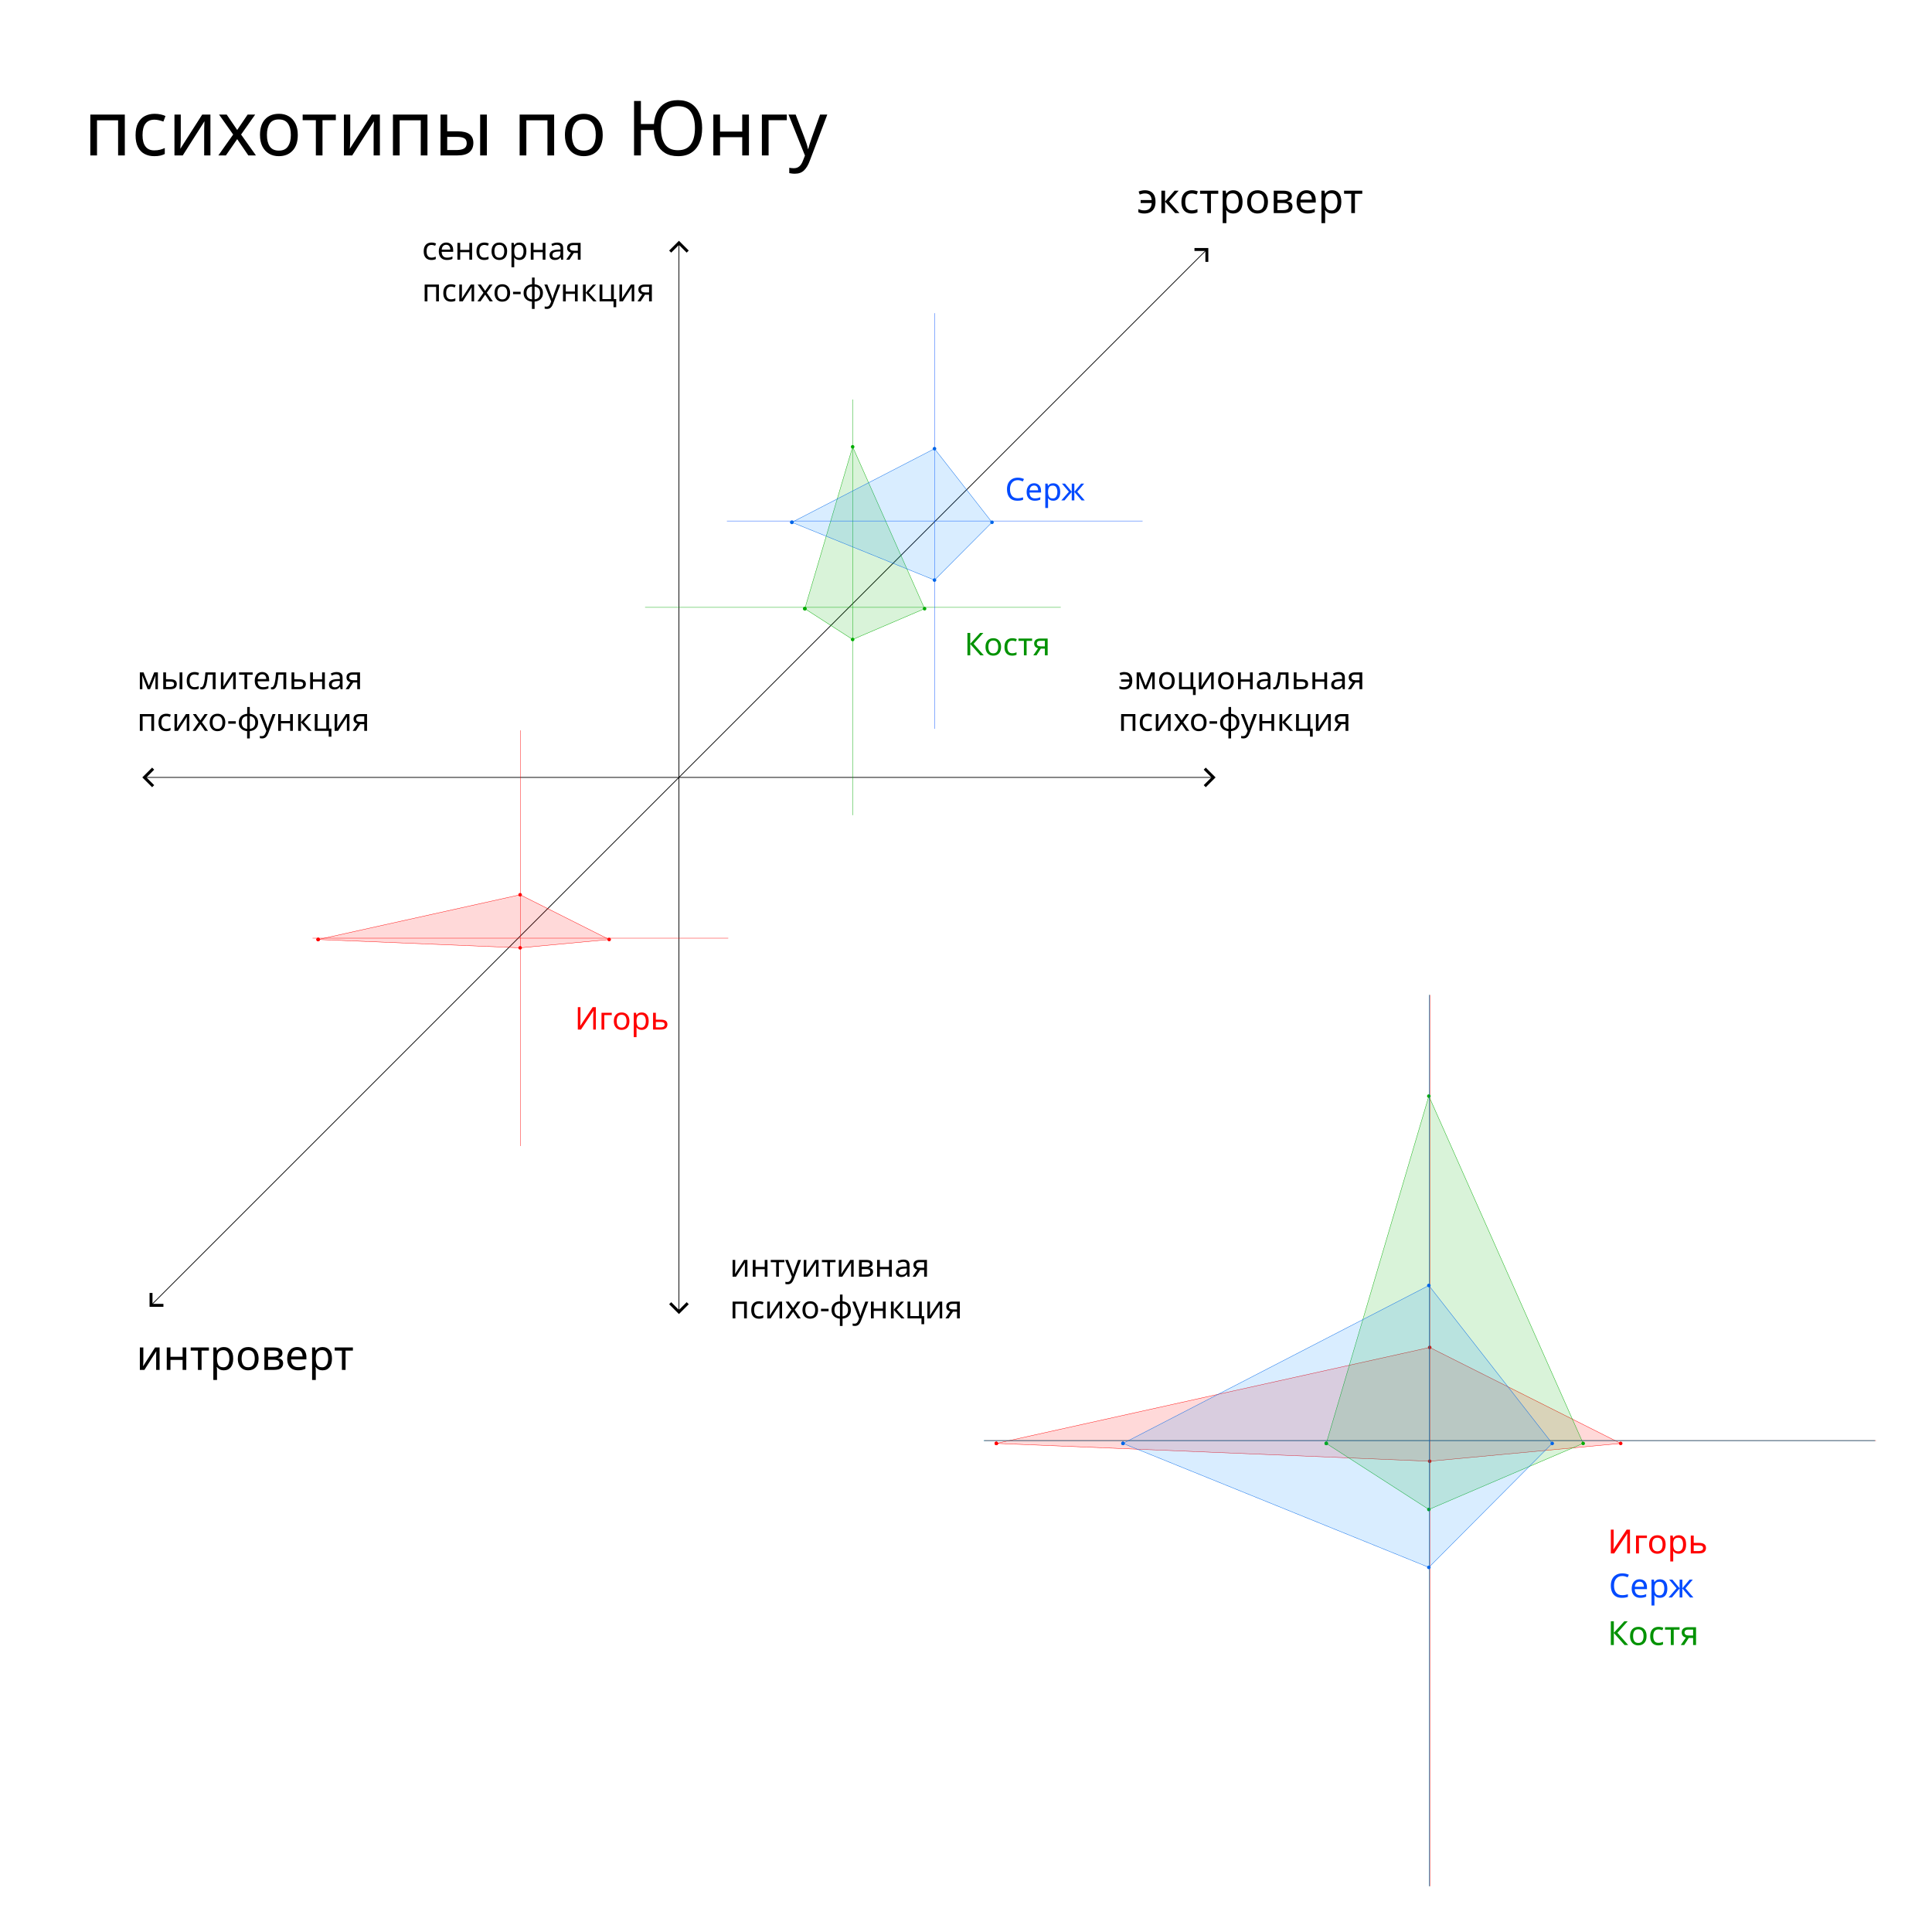
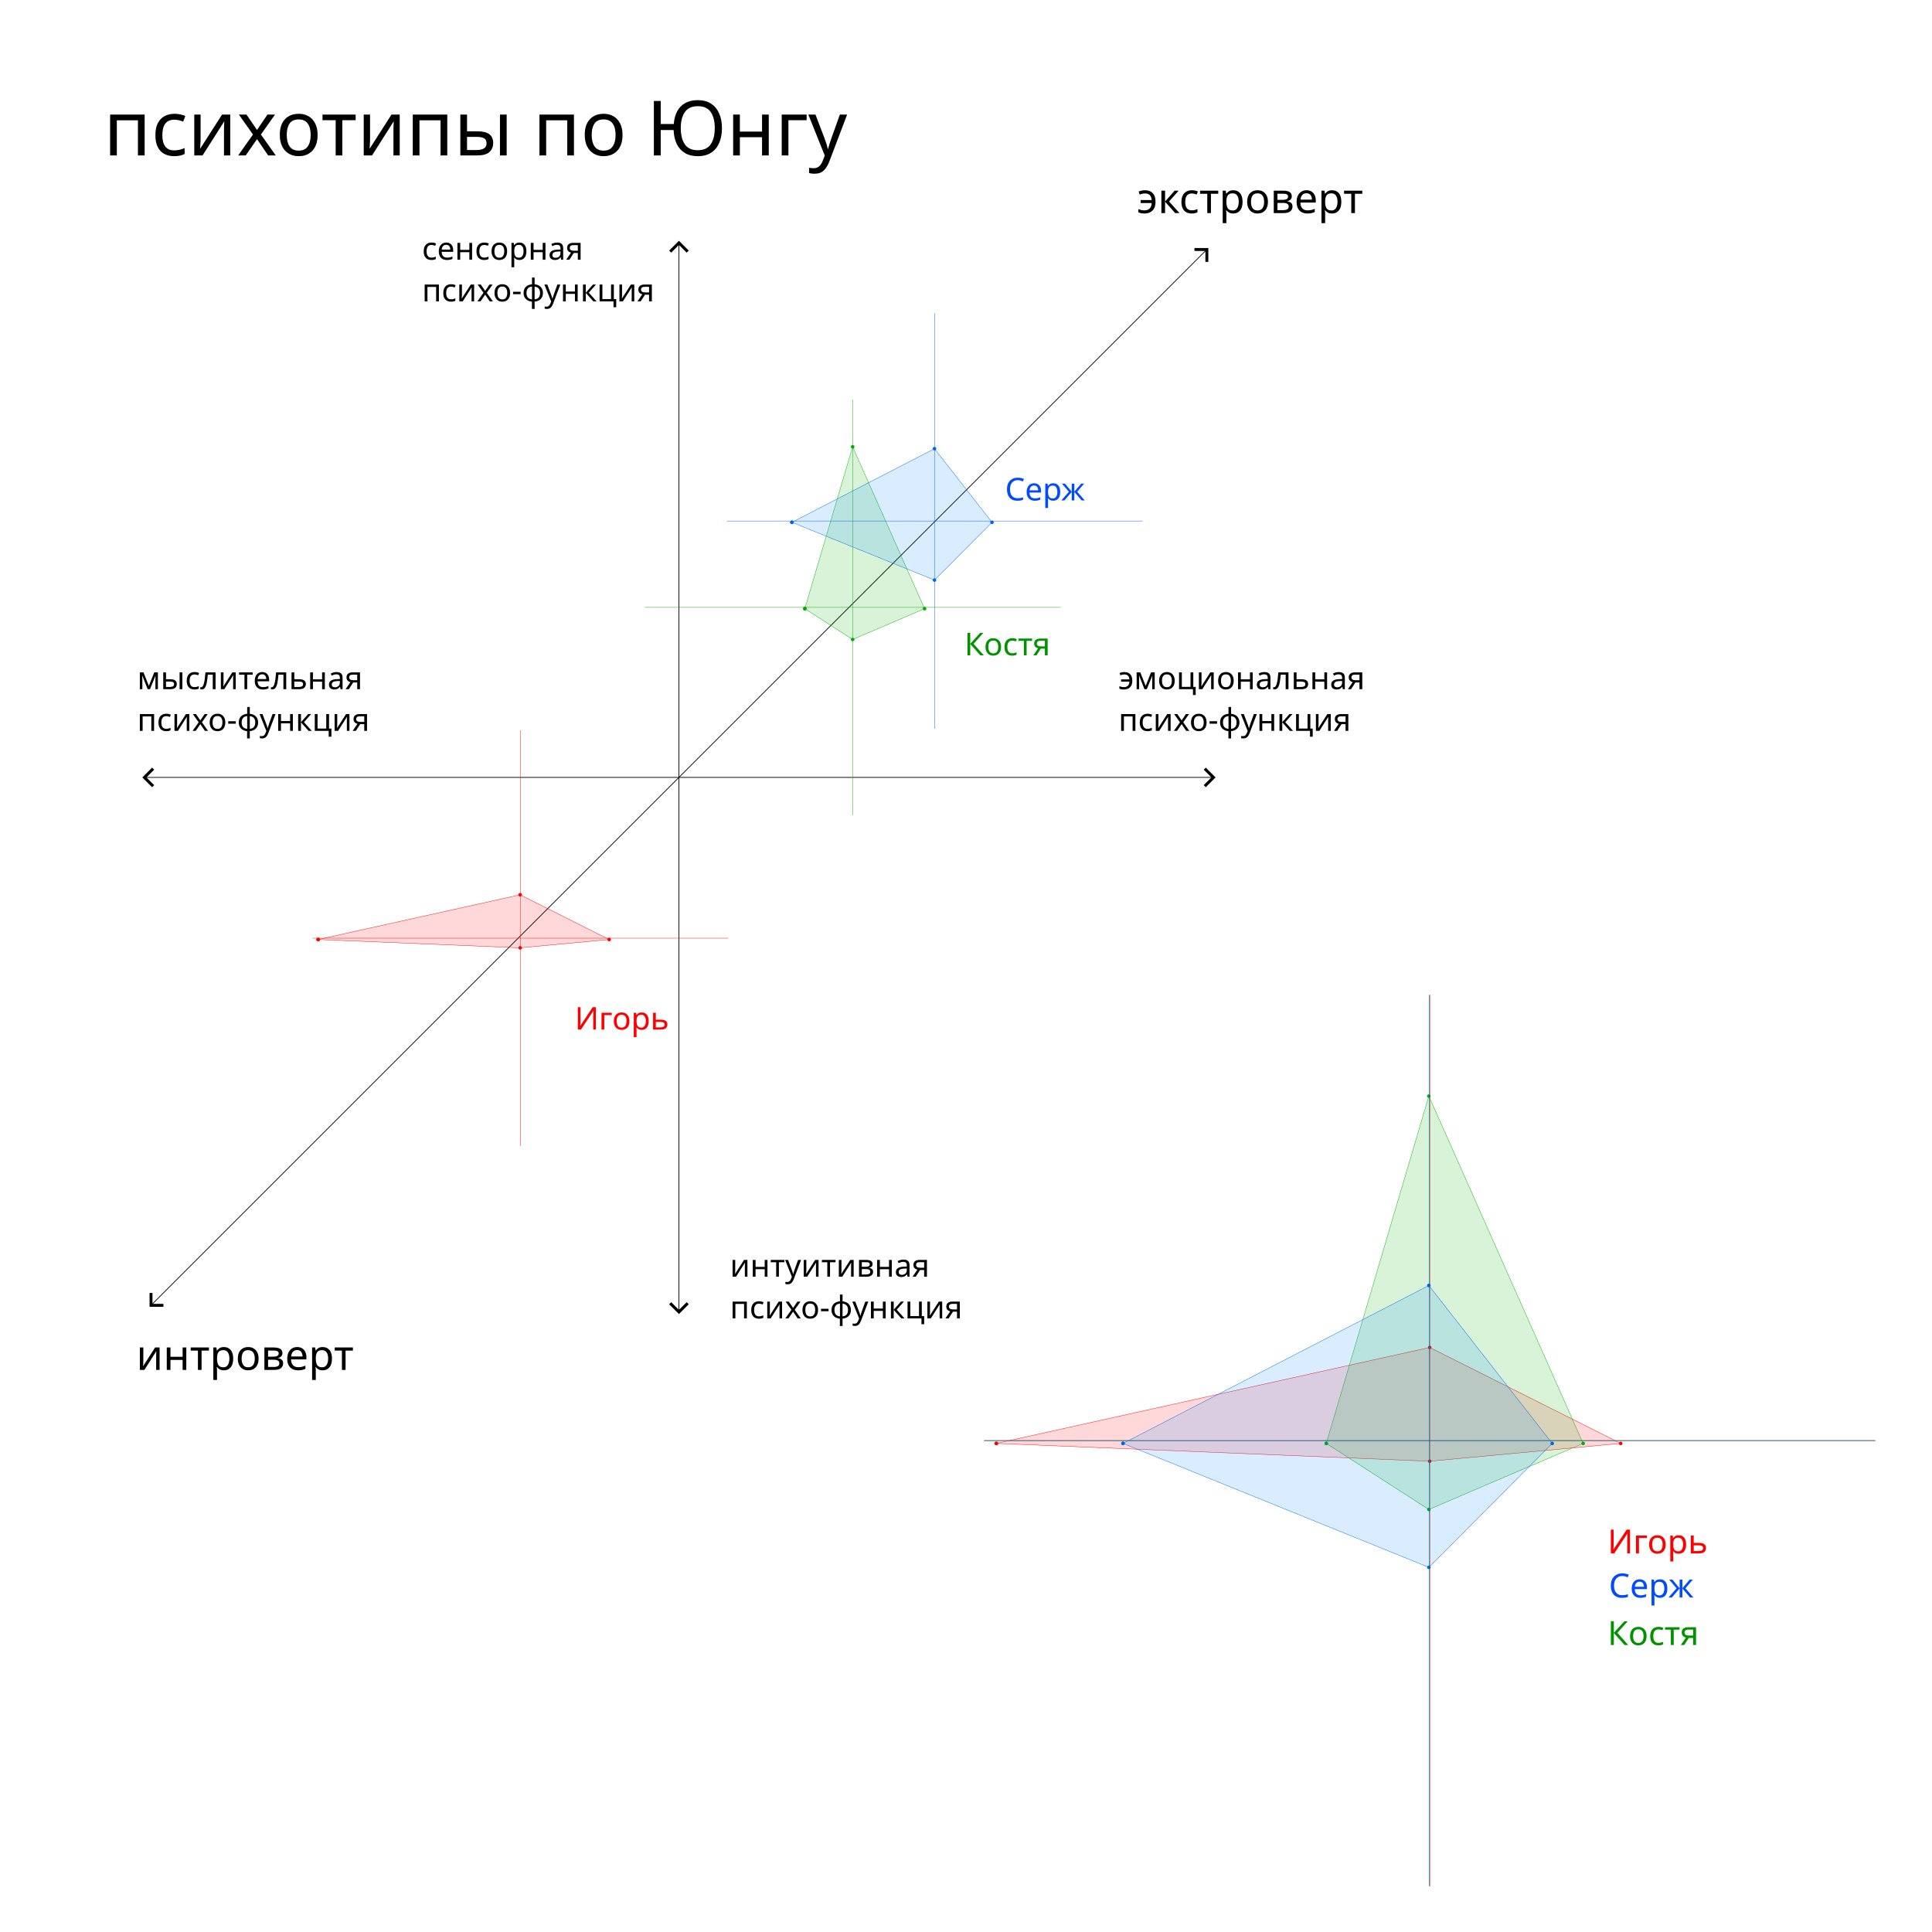
- <svg xmlns="http://www.w3.org/2000/svg" width="1000" height="1000" viewBox="0 0 1000 1000" version="1.1" id="svg1">
-   <defs id="defs1">
-     <marker style="overflow:visible" id="ArrowWide" refX="0" refY="0" orient="auto-start-reverse" markerWidth="4" markerHeight="4" viewBox="0 0 1 1" preserveAspectRatio="xMidYMid">
-       <path style="fill:none;stroke:context-stroke;stroke-width:1;stroke-linecap:butt" d="M 3,-3 0,0 3,3" transform="rotate(180,0.125,0)" id="path1" />
+ <svg xmlns="http://www.w3.org/2000/svg" width="1000" height="1000" viewBox="0 0 1000 1000">
+   <defs>
+     <marker id="a" markerHeight="4" markerWidth="4" orient="auto-start-reverse" preserveAspectRatio="xMidYMid" refX="0" refY="0" style="overflow:visible" viewBox="0 0 1 1">
+       <path d="M3-3 0 0l3 3" style="fill:none;stroke:context-stroke;stroke-width:1;stroke-linecap:butt" transform="rotate(180 .125 0)" />
    </marker>
-     <marker style="overflow:visible" id="marker339" refX="0" refY="0" orient="auto-start-reverse" markerWidth="4" markerHeight="4" viewBox="0 0 1 1" preserveAspectRatio="xMidYMid">
-       <path style="fill:none;stroke:context-stroke;stroke-width:1;stroke-linecap:butt" d="M 3,-3 0,0 3,3" transform="rotate(180,0.125,0)" id="path339" />
+     <marker id="b" markerHeight="4" markerWidth="4" orient="auto-start-reverse" preserveAspectRatio="xMidYMid" refX="0" refY="0" style="overflow:visible" viewBox="0 0 1 1">
+       <path d="M3-3 0 0l3 3" style="fill:none;stroke:context-stroke;stroke-width:1;stroke-linecap:butt" transform="rotate(180 .125 0)" />
    </marker>
-     <marker style="overflow:visible" id="marker359" refX="0" refY="0" orient="auto" markerWidth="2" markerHeight="2" viewBox="0 0 1 1" preserveAspectRatio="xMidYMid">
-       <path transform="scale(0.5)" style="fill:context-stroke;fill-rule:evenodd;stroke:none" d="M 5,0 C 5,2.76 2.76,5 0,5 -2.76,5 -5,2.76 -5,0 c 0,-2.76 2.3,-5 5,-5 2.76,0 5,2.24 5,5 z" id="path359" />
+     <marker id="c" markerHeight="2" markerWidth="2" orient="auto" preserveAspectRatio="xMidYMid" refX="0" refY="0" style="overflow:visible" viewBox="0 0 1 1">
+       <path d="M5 0c0 2.76-2.24 5-5 5s-5-2.24-5-5 2.3-5 5-5c2.76 0 5 2.24 5 5" style="fill:context-stroke;fill-rule:evenodd;stroke:none" transform="scale(.5)" />
    </marker>
-     <marker style="overflow:visible" id="marker358" refX="0" refY="0" orient="auto" markerWidth="2" markerHeight="2" viewBox="0 0 1 1" preserveAspectRatio="xMidYMid">
-       <path transform="scale(0.5)" style="fill:context-stroke;fill-rule:evenodd;stroke:none" d="M 5,0 C 5,2.76 2.76,5 0,5 -2.76,5 -5,2.76 -5,0 c 0,-2.76 2.3,-5 5,-5 2.76,0 5,2.24 5,5 z" id="path358" />
+     <marker id="d" markerHeight="2" markerWidth="2" orient="auto" preserveAspectRatio="xMidYMid" refX="0" refY="0" style="overflow:visible" viewBox="0 0 1 1">
+       <path d="M5 0c0 2.76-2.24 5-5 5s-5-2.24-5-5 2.3-5 5-5c2.76 0 5 2.24 5 5" style="fill:context-stroke;fill-rule:evenodd;stroke:none" transform="scale(.5)" />
    </marker>
-     <marker style="overflow:visible" id="marker360" refX="0" refY="0" orient="auto" markerWidth="2" markerHeight="2" viewBox="0 0 1 1" preserveAspectRatio="xMidYMid">
-       <path transform="scale(0.5)" style="fill:context-stroke;fill-rule:evenodd;stroke:none" d="M 5,0 C 5,2.76 2.76,5 0,5 -2.76,5 -5,2.76 -5,0 c 0,-2.76 2.3,-5 5,-5 2.76,0 5,2.24 5,5 z" id="path360" />
+     <marker id="e" markerHeight="2" markerWidth="2" orient="auto" preserveAspectRatio="xMidYMid" refX="0" refY="0" style="overflow:visible" viewBox="0 0 1 1">
+       <path d="M5 0c0 2.76-2.24 5-5 5s-5-2.24-5-5 2.3-5 5-5c2.76 0 5 2.24 5 5" style="fill:context-stroke;fill-rule:evenodd;stroke:none" transform="scale(.5)" />
    </marker>
  </defs>
-   <g id="layer1" transform="translate(38.1,-36.77708)">
-     <path id="path334" style="fill:#ffffff;fill-opacity:1;stroke:#000000;stroke-width:0;stroke-linecap:square" d="M -38.1,36.777 H 961.9 V 1036.777 H -38.1 Z" />
-     <text xml:space="preserve" style="font-size:39.457px;line-height:1.25;font-family:Angostura;-inkscape-font-specification:'Angostura, Normal';text-align:center;letter-spacing:0px;word-spacing:0px;text-anchor:middle;stroke-width:0.265" x="223.343" y="117.223" id="text334">
-       <tspan id="tspan334" x="223.343" y="117.223" style="font-style:normal;font-variant:normal;font-weight:normal;font-stretch:normal;font-size:39.457px;font-family:Droid;-inkscape-font-specification:Droid;stroke-width:0.265">психотипы по Юнгу</tspan>
+   <path d="M-38.1 36.777h1000v1000h-1000Z" style="fill:#fff;fill-opacity:1;stroke:#000;stroke-width:0;stroke-linecap:square" transform="translate(38.1 -36.777)" />
+   <text xml:space="preserve" x="223.343" y="117.223" style="font-size:39.457px;line-height:1.25;font-family:Angostura;-inkscape-font-specification:&quot;Angostura, Normal&quot;;text-align:center;letter-spacing:0;word-spacing:0;text-anchor:middle;stroke-width:.265" transform="translate(38.1 -36.777)">
+     <tspan x="223.343" y="117.223" style="font-style:normal;font-variant:normal;font-weight:400;font-stretch:normal;font-size:39.457px;font-family:Droid;-inkscape-font-specification:Droid;stroke-width:.265">психотипы по Юнгу</tspan>
+   </text>
+   <path d="M37.007 439.163h552.625" style="fill:none;stroke:#000;stroke-width:.378;stroke-linecap:square;stroke-opacity:1;marker-start:url(#a);marker-end:url(#b);paint-order:stroke markers fill" transform="translate(38.1 -36.777)" />
+   <path d="M313.32 162.85v552.625" style="fill:none;stroke:#000;stroke-width:.378;stroke-linecap:square;stroke-opacity:1;marker-start:url(#a);marker-end:url(#b);paint-order:stroke markers fill" transform="translate(38.1 -36.777)" />
+   <path d="M586.3 166.182 40.339 712.143" style="fill:none;stroke:#000;stroke-width:.378;stroke-linecap:square;stroke-dasharray:none;stroke-dashoffset:0;stroke-opacity:1;marker-start:url(#a);marker-end:url(#b);paint-order:stroke markers fill" transform="translate(38.1 -36.777)" />
+   <text xml:space="preserve" x="32.905" y="393.498" style="font-size:16.245px;line-height:1.25;font-family:Angostura;-inkscape-font-specification:&quot;Angostura, Normal&quot;;text-align:center;letter-spacing:0;word-spacing:0;text-anchor:middle;stroke-width:.265" transform="translate(38.1 -36.777)">
+     <tspan x="32.905" y="393.498" style="font-style:normal;font-variant:normal;font-weight:400;font-stretch:normal;font-size:16.245px;font-family:Droid;-inkscape-font-specification:Droid;text-align:start;text-anchor:start;stroke-width:.265">мыслительная</tspan>
+     <tspan x="32.905" y="415.077" style="font-style:normal;font-variant:normal;font-weight:400;font-stretch:normal;font-size:16.245px;font-family:Droid;-inkscape-font-specification:Droid;text-align:start;text-anchor:start;stroke-width:.265">психо-функция</tspan>
+   </text>
+   <text xml:space="preserve" x="540.826" y="393.498" style="font-size:16.245px;line-height:1.25;font-family:Angostura;-inkscape-font-specification:&quot;Angostura, Normal&quot;;text-align:center;letter-spacing:0;word-spacing:0;text-anchor:middle;stroke-width:.265" transform="translate(38.1 -36.777)">
+     <tspan x="540.826" y="393.498" style="font-style:normal;font-variant:normal;font-weight:400;font-stretch:normal;font-size:16.245px;font-family:Droid;-inkscape-font-specification:Droid;text-align:start;text-anchor:start;stroke-width:.265">эмоциональная</tspan>
+     <tspan x="540.826" y="415.077" style="font-style:normal;font-variant:normal;font-weight:400;font-stretch:normal;font-size:16.245px;font-family:Droid;-inkscape-font-specification:Droid;text-align:start;text-anchor:start;stroke-width:.265">психо-функция</tspan>
+   </text>
+   <text xml:space="preserve" x="180.328" y="171.19" style="font-size:16.245px;line-height:1.25;font-family:Angostura;-inkscape-font-specification:&quot;Angostura, Normal&quot;;text-align:center;letter-spacing:0;word-spacing:0;text-anchor:middle;stroke-width:.265" transform="translate(38.1 -36.777)">
+     <tspan x="180.328" y="171.19" style="font-style:normal;font-variant:normal;font-weight:400;font-stretch:normal;font-size:16.245px;font-family:Droid;-inkscape-font-specification:Droid;text-align:start;text-anchor:start;stroke-width:.265">сенсорная</tspan>
+     <tspan x="180.328" y="192.769" style="font-style:normal;font-variant:normal;font-weight:400;font-stretch:normal;font-size:16.245px;font-family:Droid;-inkscape-font-specification:Droid;text-align:start;text-anchor:start;stroke-width:.265">психо-функция</tspan>
+   </text>
+   <text xml:space="preserve" x="339.719" y="697.599" style="font-size:16.245px;line-height:1.25;font-family:Angostura;-inkscape-font-specification:&quot;Angostura, Normal&quot;;text-align:center;letter-spacing:0;word-spacing:0;text-anchor:middle;stroke-width:.265" transform="translate(38.1 -36.777)">
+     <tspan x="339.719" y="697.599" style="font-style:normal;font-variant:normal;font-weight:400;font-stretch:normal;font-size:16.245px;font-family:Droid;-inkscape-font-specification:Droid;text-align:start;text-anchor:start;stroke-width:.265">интуитивная</tspan>
+     <tspan x="339.719" y="719.178" style="font-style:normal;font-variant:normal;font-weight:400;font-stretch:normal;font-size:16.245px;font-family:Droid;-inkscape-font-specification:Droid;text-align:start;text-anchor:start;stroke-width:.265">психо-функция</tspan>
+   </text>
+   <text xml:space="preserve" x="32.445" y="745.836" style="font-size:21.66px;line-height:1.25;font-family:Angostura;-inkscape-font-specification:&quot;Angostura, Normal&quot;;text-align:center;letter-spacing:0;word-spacing:0;text-anchor:middle;stroke-width:.265" transform="translate(38.1 -36.777)">
+     <tspan x="32.445" y="745.836" style="font-style:normal;font-variant:normal;font-weight:400;font-stretch:normal;font-size:21.66px;font-family:Droid;-inkscape-font-specification:Droid;text-align:start;text-anchor:start;stroke-width:.265">интроверт</tspan>
+   </text>
+   <text xml:space="preserve" x="550.492" y="147.071" style="font-size:21.66px;line-height:1.25;font-family:Angostura;-inkscape-font-specification:&quot;Angostura, Normal&quot;;text-align:center;letter-spacing:0;word-spacing:0;text-anchor:middle;stroke-width:.265" transform="translate(38.1 -36.777)">
+     <tspan x="550.492" y="147.071" style="font-style:normal;font-variant:normal;font-weight:400;font-stretch:normal;font-size:21.66px;font-family:Droid;-inkscape-font-specification:Droid;text-align:start;text-anchor:start;stroke-width:.265">экстроверт</tspan>
+   </text>
+   <g style="stroke-width:.261">
+     <path d="M2977.679 496.66v211.725m105.861-105.862h-211.724" style="fill:none;stroke:red;stroke-width:.182;stroke-linecap:square;stroke-opacity:1;paint-order:stroke markers fill" transform="translate(-2753.94 -126.153)scale(1.01532)" />
+   </g>
+   <path d="m126.567 523.065 104.555-23.16 46.083 23.16-46.083 4.302z" style="fill:red;fill-opacity:.152;stroke:red;stroke-width:.185;stroke-linecap:square;stroke-opacity:1;marker-start:url(#c);marker-mid:url(#d);marker-end:url(#e);paint-order:stroke markers fill" transform="translate(38.1 -36.777)" />
+   <text xml:space="preserve" x="259.388" y="569.692" style="font-size:16.245px;line-height:1.25;font-family:Angostura;-inkscape-font-specification:&quot;Angostura, Normal&quot;;text-align:center;letter-spacing:0;word-spacing:0;text-anchor:middle;fill:red;fill-opacity:1;stroke-width:.265" transform="translate(38.1 -36.777)">
+     <tspan x="259.388" y="569.692" style="font-style:normal;font-variant:normal;font-weight:400;font-stretch:normal;font-size:16.245px;font-family:Droid;-inkscape-font-specification:Droid;text-align:start;text-anchor:start;fill:red;fill-opacity:1;stroke-width:.265">Игорь</tspan>
+   </text>
+   <g style="stroke:#00a800;stroke-width:.261;stroke-opacity:1">
+     <path d="M2977.679 496.66v211.725m105.861-105.862h-211.724" style="fill:none;stroke:#00a800;stroke-width:.182;stroke-linecap:square;stroke-opacity:1;paint-order:stroke markers fill" transform="translate(-2581.835 -297.388)scale(1.01532)" />
+   </g>
+   <path d="m378.475 351.83 24.75-83.8 37.234 83.8-37.233 15.94z" style="fill:#00ad00;fill-opacity:.152;stroke:#00ac00;stroke-width:.185;stroke-linecap:square;stroke-opacity:1;marker-start:url(#c);marker-mid:url(#d);marker-end:url(#e);paint-order:stroke markers fill" transform="translate(38.1 -36.777)" />
+   <text xml:space="preserve" x="461.061" y="375.984" style="font-size:16.245px;line-height:1.25;font-family:Angostura;-inkscape-font-specification:&quot;Angostura, Normal&quot;;text-align:center;letter-spacing:0;word-spacing:0;text-anchor:middle;fill:#009200;fill-opacity:1;stroke-width:.265" transform="translate(38.1 -36.777)">
+     <tspan x="461.061" y="375.984" style="font-style:normal;font-variant:normal;font-weight:400;font-stretch:normal;font-size:16.245px;font-family:Droid;-inkscape-font-specification:Droid;text-align:start;text-anchor:start;fill:#009200;fill-opacity:1;stroke-width:.265">Костя</tspan>
+   </text>
+   <g style="stroke:#004eff;stroke-width:.261;stroke-opacity:1">
+     <path d="M2977.679 496.66v211.725m105.861-105.862h-211.724" style="fill:none;stroke:#004eff;stroke-width:.182;stroke-linecap:square;stroke-opacity:1;paint-order:stroke markers fill" transform="translate(-2539.47 -342.096)scale(1.01532)" />
+   </g>
+   <path d="m371.794 307.122 73.797-38.105 29.767 38.105-29.767 29.906z" style="fill:#0085ff;fill-opacity:.152;stroke:#0064e7;stroke-width:.185;stroke-linecap:square;stroke-opacity:1;marker-start:url(#c);marker-mid:url(#d);marker-end:url(#e);paint-order:stroke markers fill" transform="translate(38.1 -36.777)" />
+   <text xml:space="preserve" x="482.136" y="295.793" style="font-size:16.245px;line-height:1.25;font-family:Angostura;-inkscape-font-specification:&quot;Angostura, Normal&quot;;text-align:center;letter-spacing:0;word-spacing:0;text-anchor:middle;fill:#004aff;fill-opacity:1;stroke-width:.265" transform="translate(38.1 -36.777)">
+     <tspan x="482.136" y="295.793" style="font-style:normal;font-variant:normal;font-weight:400;font-stretch:normal;font-size:16.245px;font-family:Droid;-inkscape-font-specification:Droid;text-align:start;text-anchor:start;fill:#004aff;fill-opacity:1;stroke-width:.265">Серж</tspan>
+   </text>
+   <g style="stroke-width:.245">
+     <g style="stroke-width:.121">
+       <g style="stroke-width:.121">
+         <path d="M2977.679 496.66v211.725m105.861-105.862h-211.724" style="fill:none;stroke:red;stroke-width:.085;stroke-linecap:square;stroke-opacity:1;paint-order:stroke markers fill" transform="matrix(2.17813 0 0 2.17814 -5745.472 -566.743)" />
+       </g>
+       <path d="m3072.989 657.36 102.977-22.812 45.388 22.811-45.388 4.237z" style="fill:red;fill-opacity:.152;stroke:red;stroke-width:.085;stroke-linecap:square;stroke-opacity:1;marker-start:url(#c);marker-mid:url(#d);marker-end:url(#e);paint-order:stroke markers fill" transform="matrix(2.17813 0 0 2.17814 -6177.661 -684.711)" />
+     </g>
+     <text xml:space="preserve" x="3364.116" y="618.438" style="font-size:16px;line-height:1.25;font-family:Angostura;-inkscape-font-specification:&quot;Angostura, Normal&quot;;text-align:center;letter-spacing:0;word-spacing:0;text-anchor:middle;fill:red;fill-opacity:1;stroke-width:.245" transform="translate(-2795.777 137.133)scale(1.0784)">
+       <tspan x="3364.116" y="618.438" style="font-style:normal;font-variant:normal;font-weight:400;font-stretch:normal;font-size:16px;font-family:Droid;-inkscape-font-specification:Droid;text-align:start;text-anchor:start;fill:red;fill-opacity:1;stroke-width:.245">Игорь</tspan>
    </text>
-     <path style="fill:none;stroke:#000000;stroke-width:0.378;stroke-linecap:square;stroke-opacity:1;marker-start:url(#ArrowWide);marker-end:url(#marker339);paint-order:stroke markers fill" d="M 37.007,439.163 H 589.632" id="path338" />
-     <path style="fill:none;stroke:#000000;stroke-width:0.378;stroke-linecap:square;stroke-opacity:1;marker-start:url(#ArrowWide);marker-end:url(#marker339);paint-order:stroke markers fill" d="M 313.319,162.85 V 715.475" id="path340" />
-     <path style="fill:none;stroke:#000000;stroke-width:0.378;stroke-linecap:square;stroke-dasharray:none;stroke-dashoffset:0;stroke-opacity:1;marker-start:url(#ArrowWide);marker-end:url(#marker339);paint-order:stroke markers fill" d="M 586.3,166.182 40.339,712.143" id="path343" />
-     <text xml:space="preserve" style="font-size:16.245px;line-height:1.25;font-family:Angostura;-inkscape-font-specification:'Angostura, Normal';text-align:center;letter-spacing:0px;word-spacing:0px;text-anchor:middle;stroke-width:0.265" x="32.905" y="393.498" id="text343">
-       <tspan x="32.905" y="393.498" style="font-style:normal;font-variant:normal;font-weight:normal;font-stretch:normal;font-size:16.245px;font-family:Droid;-inkscape-font-specification:Droid;text-align:start;text-anchor:start;stroke-width:0.265" id="tspan344">мыслительная</tspan>
-       <tspan x="32.905" y="415.077" style="font-style:normal;font-variant:normal;font-weight:normal;font-stretch:normal;font-size:16.245px;font-family:Droid;-inkscape-font-specification:Droid;text-align:start;text-anchor:start;stroke-width:0.265" id="tspan345">психо-функция</tspan>
+     <g style="stroke-width:.121">
+       <g style="stroke:#00a800;stroke-width:.121;stroke-opacity:1">
+         <path d="M2977.679 496.66v211.725m105.861-105.862h-211.724" style="fill:none;stroke:#00a800;stroke-width:.085;stroke-linecap:square;stroke-opacity:1;paint-order:stroke markers fill" transform="matrix(2.17813 0 0 2.17814 -5745.908 -566.743)" />
+       </g>
+       <path d="m3212.363 608.973 24.377-82.534 36.671 82.534-36.671 15.7z" style="fill:#00ad00;fill-opacity:.152;stroke:#00ac00;stroke-width:.085;stroke-linecap:square;stroke-opacity:1;marker-start:url(#c);marker-mid:url(#d);marker-end:url(#e);paint-order:stroke markers fill" transform="matrix(2.17813 0 0 2.17814 -6310.47 -579.318)" />
+     </g>
+     <text xml:space="preserve" x="3364.132" y="662.417" style="font-size:16px;line-height:1.25;font-family:Angostura;-inkscape-font-specification:&quot;Angostura, Normal&quot;;text-align:center;letter-spacing:0;word-spacing:0;text-anchor:middle;fill:#009200;fill-opacity:1;stroke-width:.245" transform="translate(-2795.777 137.133)scale(1.0784)">
+       <tspan x="3364.132" y="662.417" style="font-style:normal;font-variant:normal;font-weight:400;font-stretch:normal;font-size:16px;font-family:Droid;-inkscape-font-specification:Droid;text-align:start;text-anchor:start;fill:#009200;fill-opacity:1;stroke-width:.245">Костя</tspan>
    </text>
-     <text xml:space="preserve" style="font-size:16.245px;line-height:1.25;font-family:Angostura;-inkscape-font-specification:'Angostura, Normal';text-align:center;letter-spacing:0px;word-spacing:0px;text-anchor:middle;stroke-width:0.265" x="540.826" y="393.498" id="text348">
-       <tspan x="540.826" y="393.498" style="font-style:normal;font-variant:normal;font-weight:normal;font-stretch:normal;font-size:16.245px;font-family:Droid;-inkscape-font-specification:Droid;text-align:start;text-anchor:start;stroke-width:0.265" id="tspan347">эмоциональная</tspan>
-       <tspan x="540.826" y="415.077" style="font-style:normal;font-variant:normal;font-weight:normal;font-stretch:normal;font-size:16.245px;font-family:Droid;-inkscape-font-specification:Droid;text-align:start;text-anchor:start;stroke-width:0.265" id="tspan348">психо-функция</tspan>
+     <g style="stroke-width:.121">
+       <g style="stroke:#004eff;stroke-width:.121;stroke-opacity:1">
+         <path d="M2977.679 496.66v211.725m105.861-105.862h-211.724" style="fill:none;stroke:#004eff;stroke-width:.085;stroke-linecap:square;stroke-opacity:1;paint-order:stroke markers fill" transform="matrix(2.17813 0 0 2.17814 -5745.908 -566.743)" />
+       </g>
+       <path d="m3205.782 564.94 72.684-37.53 29.317 37.53-29.317 29.455z" style="fill:#0085ff;fill-opacity:.152;stroke:#0064e7;stroke-width:.085;stroke-linecap:square;stroke-opacity:1;marker-start:url(#c);marker-mid:url(#d);marker-end:url(#e);paint-order:stroke markers fill" transform="matrix(2.17813 0 0 2.17814 -6401.356 -483.409)" />
+     </g>
+     <text xml:space="preserve" x="3364.708" y="639.588" style="font-size:16px;line-height:1.25;font-family:Angostura;-inkscape-font-specification:&quot;Angostura, Normal&quot;;text-align:center;letter-spacing:0;word-spacing:0;text-anchor:middle;fill:#004aff;fill-opacity:1;stroke-width:.245" transform="translate(-2795.777 137.133)scale(1.0784)">
+       <tspan x="3364.708" y="639.588" style="font-style:normal;font-variant:normal;font-weight:400;font-stretch:normal;font-size:16px;font-family:Droid;-inkscape-font-specification:Droid;text-align:start;text-anchor:start;fill:#004aff;fill-opacity:1;stroke-width:.245">Серж</tspan>
    </text>
-     <text xml:space="preserve" style="font-size:16.245px;line-height:1.25;font-family:Angostura;-inkscape-font-specification:'Angostura, Normal';text-align:center;letter-spacing:0px;word-spacing:0px;text-anchor:middle;stroke-width:0.265" x="180.328" y="171.19" id="text350">
-       <tspan x="180.328" y="171.19" style="font-style:normal;font-variant:normal;font-weight:normal;font-stretch:normal;font-size:16.245px;font-family:Droid;-inkscape-font-specification:Droid;text-align:start;text-anchor:start;stroke-width:0.265" id="tspan349">сенсорная</tspan>
-       <tspan x="180.328" y="192.769" style="font-style:normal;font-variant:normal;font-weight:normal;font-stretch:normal;font-size:16.245px;font-family:Droid;-inkscape-font-specification:Droid;text-align:start;text-anchor:start;stroke-width:0.265" id="tspan350">психо-функция</tspan>
-     </text>
-     <text xml:space="preserve" style="font-size:16.245px;line-height:1.25;font-family:Angostura;-inkscape-font-specification:'Angostura, Normal';text-align:center;letter-spacing:0px;word-spacing:0px;text-anchor:middle;stroke-width:0.265" x="339.719" y="697.599" id="text352">
-       <tspan x="339.719" y="697.599" style="font-style:normal;font-variant:normal;font-weight:normal;font-stretch:normal;font-size:16.245px;font-family:Droid;-inkscape-font-specification:Droid;text-align:start;text-anchor:start;stroke-width:0.265" id="tspan351">интуитивная</tspan>
-       <tspan x="339.719" y="719.178" style="font-style:normal;font-variant:normal;font-weight:normal;font-stretch:normal;font-size:16.245px;font-family:Droid;-inkscape-font-specification:Droid;text-align:start;text-anchor:start;stroke-width:0.265" id="tspan352">психо-функция</tspan>
-     </text>
-     <text xml:space="preserve" style="font-size:21.66px;line-height:1.25;font-family:Angostura;-inkscape-font-specification:'Angostura, Normal';text-align:center;letter-spacing:0px;word-spacing:0px;text-anchor:middle;stroke-width:0.265" x="32.445" y="745.836" id="text354">
-       <tspan x="32.445" y="745.836" style="font-style:normal;font-variant:normal;font-weight:normal;font-stretch:normal;font-size:21.66px;font-family:Droid;-inkscape-font-specification:Droid;text-align:start;text-anchor:start;stroke-width:0.265" id="tspan354">интроверт</tspan>
-     </text>
-     <text xml:space="preserve" style="font-size:21.66px;line-height:1.25;font-family:Angostura;-inkscape-font-specification:'Angostura, Normal';text-align:center;letter-spacing:0px;word-spacing:0px;text-anchor:middle;stroke-width:0.265" x="550.492" y="147.071" id="text355">
-       <tspan x="550.492" y="147.071" style="font-style:normal;font-variant:normal;font-weight:normal;font-stretch:normal;font-size:21.66px;font-family:Droid;-inkscape-font-specification:Droid;text-align:start;text-anchor:start;stroke-width:0.265" id="tspan355">экстроверт</tspan>
-     </text>
-     <g id="g356" transform="matrix(1.01532,0,0,1.01532,-2792.039,-89.37546)" style="stroke-width:0.261">
-       <path style="fill:none;stroke:#ff0000;stroke-width:0.182;stroke-linecap:square;stroke-opacity:1;paint-order:stroke markers fill" d="M 2977.678,496.661 V 708.385" id="path355" />
-       <path style="fill:none;stroke:#ff0000;stroke-width:0.182;stroke-linecap:square;stroke-opacity:1;paint-order:stroke markers fill" d="M 3083.541,602.523 H 2871.816" id="path356" />
-     </g>
-     <path style="fill:#ff0000;fill-opacity:0.152;stroke:#ff0000;stroke-width:0.185;stroke-linecap:square;stroke-opacity:1;marker-start:url(#marker359);marker-mid:url(#marker358);marker-end:url(#marker360);paint-order:stroke markers fill" d="m 126.567,523.065 104.555,-23.161 46.083,23.161 -46.083,4.301 z" id="path357" />
-     <text xml:space="preserve" style="font-size:16.245px;line-height:1.25;font-family:Angostura;-inkscape-font-specification:'Angostura, Normal';text-align:center;letter-spacing:0px;word-spacing:0px;text-anchor:middle;fill:#ff0000;fill-opacity:1;stroke-width:0.265" x="259.388" y="569.692" id="text361">
-       <tspan x="259.388" y="569.692" style="font-style:normal;font-variant:normal;font-weight:normal;font-stretch:normal;font-size:16.245px;font-family:Droid;-inkscape-font-specification:Droid;text-align:start;text-anchor:start;fill:#ff0000;fill-opacity:1;stroke-width:0.265" id="tspan361">Игорь</tspan>
-     </text>
-     <g id="g363" transform="matrix(1.01532,0,0,1.01532,-2619.935,-260.6112)" style="stroke:#00a800;stroke-width:0.261;stroke-opacity:1">
-       <path style="fill:none;stroke:#00a800;stroke-width:0.182;stroke-linecap:square;stroke-opacity:1;paint-order:stroke markers fill" d="M 2977.678,496.661 V 708.385" id="path362" />
-       <path style="fill:none;stroke:#00a800;stroke-width:0.182;stroke-linecap:square;stroke-opacity:1;paint-order:stroke markers fill" d="M 3083.541,602.523 H 2871.816" id="path363" />
-     </g>
-     <path style="fill:#00ad00;fill-opacity:0.152;stroke:#00ac00;stroke-width:0.185;stroke-linecap:square;stroke-opacity:1;marker-start:url(#marker359);marker-mid:url(#marker358);marker-end:url(#marker360);paint-order:stroke markers fill" d="m 378.475,351.83 24.75,-83.799 37.233,83.799 -37.233,15.941 z" id="path364" />
-     <text xml:space="preserve" style="font-size:16.245px;line-height:1.25;font-family:Angostura;-inkscape-font-specification:'Angostura, Normal';text-align:center;letter-spacing:0px;word-spacing:0px;text-anchor:middle;fill:#009200;fill-opacity:1;stroke-width:0.265" x="461.061" y="375.984" id="text364">
-       <tspan x="461.061" y="375.984" style="font-style:normal;font-variant:normal;font-weight:normal;font-stretch:normal;font-size:16.245px;font-family:Droid;-inkscape-font-specification:Droid;text-align:start;text-anchor:start;fill:#009200;fill-opacity:1;stroke-width:0.265" id="tspan364">Костя</tspan>
-     </text>
-     <g id="g366" transform="matrix(1.01532,0,0,1.01532,-2577.57,-305.3186)" style="stroke:#004eff;stroke-width:0.261;stroke-opacity:1">
-       <path style="fill:none;stroke:#004eff;stroke-width:0.182;stroke-linecap:square;stroke-opacity:1;paint-order:stroke markers fill" d="M 2977.678,496.661 V 708.385" id="path365" />
-       <path style="fill:none;stroke:#004eff;stroke-width:0.182;stroke-linecap:square;stroke-opacity:1;paint-order:stroke markers fill" d="M 3083.541,602.523 H 2871.816" id="path366" />
-     </g>
-     <path style="fill:#0085ff;fill-opacity:0.152;stroke:#0064e7;stroke-width:0.185;stroke-linecap:square;stroke-opacity:1;marker-start:url(#marker359);marker-mid:url(#marker358);marker-end:url(#marker360);paint-order:stroke markers fill" d="m 371.794,307.122 73.797,-38.105 29.766,38.105 -29.766,29.906 z" id="path370" />
-     <text xml:space="preserve" style="font-size:16.245px;line-height:1.25;font-family:Angostura;-inkscape-font-specification:'Angostura, Normal';text-align:center;letter-spacing:0px;word-spacing:0px;text-anchor:middle;fill:#004aff;fill-opacity:1;stroke-width:0.265" x="482.136" y="295.793" id="text370">
-       <tspan x="482.136" y="295.793" style="font-style:normal;font-variant:normal;font-weight:normal;font-stretch:normal;font-size:16.245px;font-family:Droid;-inkscape-font-specification:Droid;text-align:start;text-anchor:start;fill:#004aff;fill-opacity:1;stroke-width:0.265" id="tspan370">Серж</tspan>
-     </text>
-     <g id="g441" transform="matrix(1.078398,0,0,1.078398,-2833.877,173.9104)" style="stroke-width:0.245">
-       <g id="g440" transform="matrix(2.019782,0,0,2.019789,-3136.027,-762.0975)" style="stroke-width:0.121">
-         <g id="g431" transform="translate(198.4224,54.15997)" style="stroke-width:0.121">
-           <path style="fill:none;stroke:#ff0000;stroke-width:0.085;stroke-linecap:square;stroke-opacity:1;paint-order:stroke markers fill" d="M 2977.678,496.661 V 708.385" id="path430" />
-           <path style="fill:none;stroke:#ff0000;stroke-width:0.085;stroke-linecap:square;stroke-opacity:1;paint-order:stroke markers fill" d="M 3083.541,602.523 H 2871.816" id="path431" />
-         </g>
-         <path style="fill:#ff0000;fill-opacity:0.152;stroke:#ff0000;stroke-width:0.085;stroke-linecap:square;stroke-opacity:1;marker-start:url(#marker359);marker-mid:url(#marker358);marker-end:url(#marker360);paint-order:stroke markers fill" d="m 3072.989,657.359 102.977,-22.811 45.388,22.811 -45.388,4.236 z" id="path432" />
-       </g>
-       <text xml:space="preserve" style="font-size:16px;line-height:1.25;font-family:Angostura;-inkscape-font-specification:'Angostura, Normal';text-align:center;letter-spacing:0px;word-spacing:0px;text-anchor:middle;fill:#ff0000;fill-opacity:1;stroke-width:0.245" x="3364.116" y="618.438" id="text432">
-         <tspan x="3364.116" y="618.438" style="font-style:normal;font-variant:normal;font-weight:normal;font-stretch:normal;font-size:16px;font-family:Droid;-inkscape-font-specification:Droid;text-align:start;text-anchor:start;fill:#ff0000;fill-opacity:1;stroke-width:0.245" id="tspan432">Игорь</tspan>
-       </text>
-       <g id="g439" transform="matrix(2.019782,0,0,2.019789,-3259.181,-664.3666)" style="stroke-width:0.121">
-         <g id="g434" transform="translate(259.1962,5.773292)" style="stroke:#00a800;stroke-width:0.121;stroke-opacity:1">
-           <path style="fill:none;stroke:#00a800;stroke-width:0.085;stroke-linecap:square;stroke-opacity:1;paint-order:stroke markers fill" d="M 2977.678,496.661 V 708.385" id="path433" />
-           <path style="fill:none;stroke:#00a800;stroke-width:0.085;stroke-linecap:square;stroke-opacity:1;paint-order:stroke markers fill" d="M 3083.541,602.523 H 2871.816" id="path434" />
-         </g>
-         <path style="fill:#00ad00;fill-opacity:0.152;stroke:#00ac00;stroke-width:0.085;stroke-linecap:square;stroke-opacity:1;marker-start:url(#marker359);marker-mid:url(#marker358);marker-end:url(#marker360);paint-order:stroke markers fill" d="m 3212.363,608.973 24.377,-82.534 36.671,82.534 -36.671,15.7 z" id="path435" />
-       </g>
-       <text xml:space="preserve" style="font-size:16px;line-height:1.25;font-family:Angostura;-inkscape-font-specification:'Angostura, Normal';text-align:center;letter-spacing:0px;word-spacing:0px;text-anchor:middle;fill:#009200;fill-opacity:1;stroke-width:0.245" x="3364.132" y="662.417" id="text435">
-         <tspan x="3364.132" y="662.417" style="font-style:normal;font-variant:normal;font-weight:normal;font-stretch:normal;font-size:16px;font-family:Droid;-inkscape-font-specification:Droid;text-align:start;text-anchor:start;fill:#009200;fill-opacity:1;stroke-width:0.245" id="tspan435">Костя</tspan>
-       </text>
-       <g id="g438" transform="matrix(2.019782,0,0,2.019789,-3343.459,-575.4298)" style="stroke-width:0.121">
-         <g id="g437" transform="translate(300.9225,-38.25943)" style="stroke:#004eff;stroke-width:0.121;stroke-opacity:1">
-           <path style="fill:none;stroke:#004eff;stroke-width:0.085;stroke-linecap:square;stroke-opacity:1;paint-order:stroke markers fill" d="M 2977.678,496.661 V 708.385" id="path436" />
-           <path style="fill:none;stroke:#004eff;stroke-width:0.085;stroke-linecap:square;stroke-opacity:1;paint-order:stroke markers fill" d="M 3083.541,602.523 H 2871.816" id="path437" />
-         </g>
-         <path style="fill:#0085ff;fill-opacity:0.152;stroke:#0064e7;stroke-width:0.085;stroke-linecap:square;stroke-opacity:1;marker-start:url(#marker359);marker-mid:url(#marker358);marker-end:url(#marker360);paint-order:stroke markers fill" d="m 3205.782,564.94 72.684,-37.53 29.317,37.53 -29.317,29.455 z" id="path438" />
-       </g>
-       <text xml:space="preserve" style="font-size:16px;line-height:1.25;font-family:Angostura;-inkscape-font-specification:'Angostura, Normal';text-align:center;letter-spacing:0px;word-spacing:0px;text-anchor:middle;fill:#004aff;fill-opacity:1;stroke-width:0.245" x="3364.708" y="639.588" id="text438">
-         <tspan x="3364.708" y="639.588" style="font-style:normal;font-variant:normal;font-weight:normal;font-stretch:normal;font-size:16px;font-family:Droid;-inkscape-font-specification:Droid;text-align:start;text-anchor:start;fill:#004aff;fill-opacity:1;stroke-width:0.245" id="tspan438">Серж</tspan>
-       </text>
-     </g>
  </g>
</svg>
